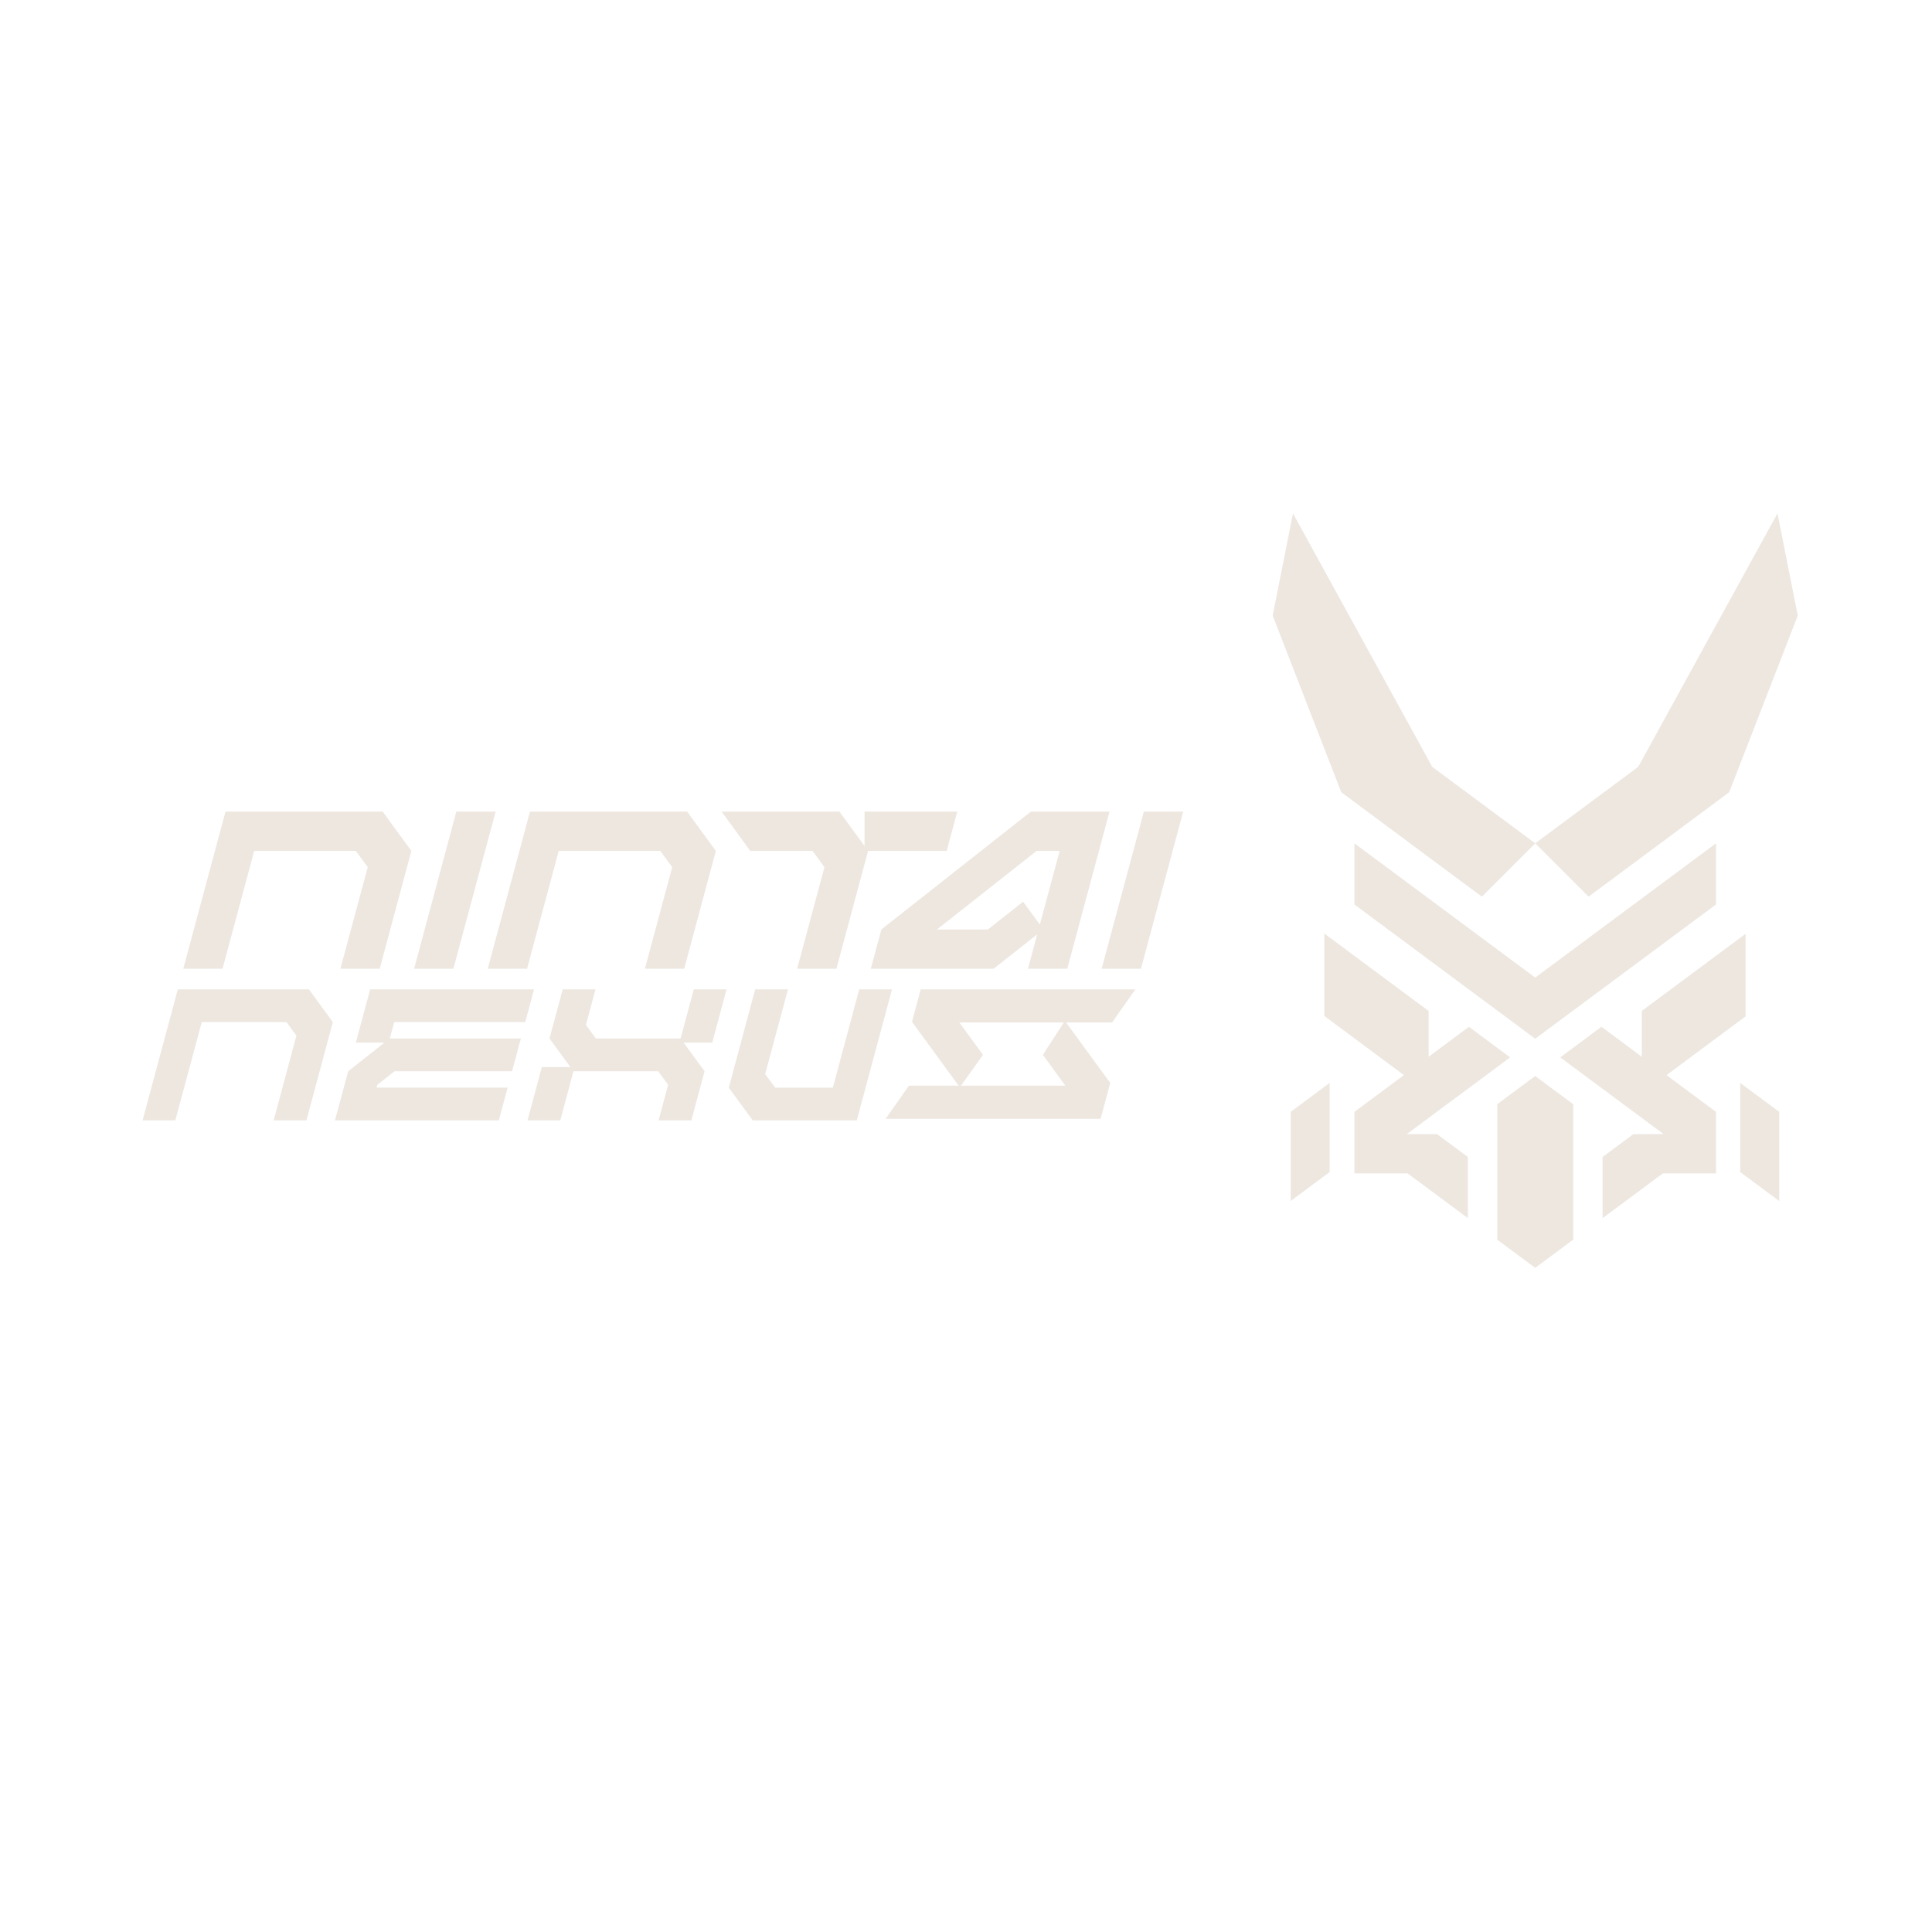
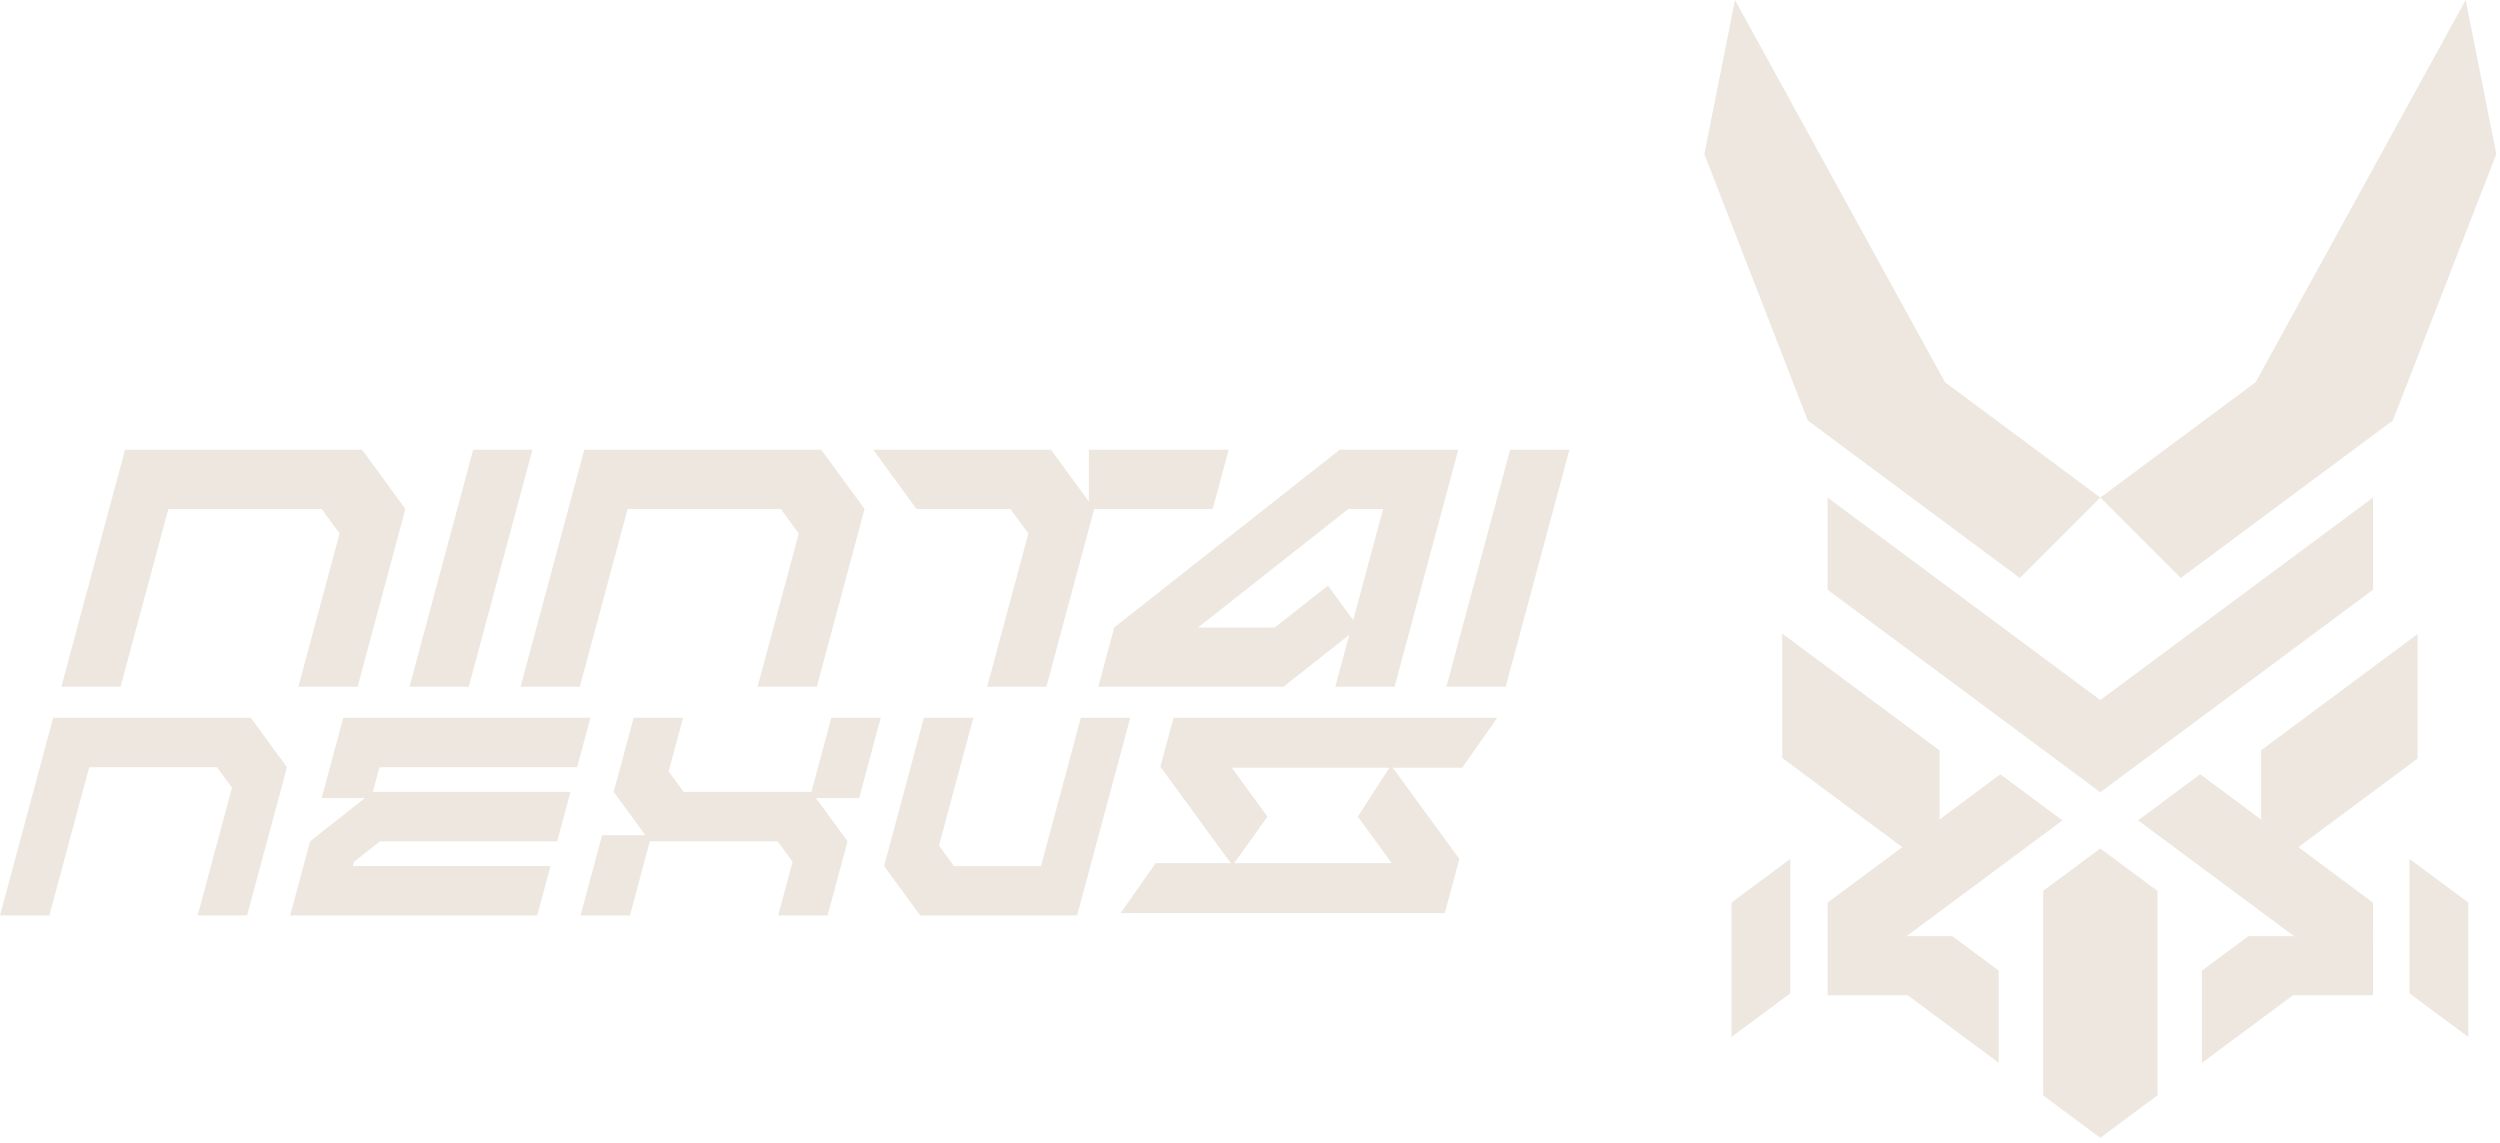
- <svg xmlns="http://www.w3.org/2000/svg" version="1.1" id="Layer_1" x="0px" y="0px" viewBox="0 0 500 500" style="enable-background:new 0 0 500 500;" xml:space="preserve">
-   <style type="text/css">
- 	.st0{fill:#EDE7E0;}
- 	.st1{fill:#7800FF;}
- 	.st2{fill:#FF1E00;}
- </style>
-   <g>
-     <g>
-       <polygon class="st0" points="407.14,285.77 407.14,320.82 399.76,326.3 397.31,328.12 394.84,326.29 387.5,320.84 387.5,285.75     394.84,280.3 397.31,278.47 399.76,280.29   " />
-       <polygon class="st0" points="465.26,159.32 454.17,187.88 447.51,205.03 413.52,230.28 411.12,232.05 397.32,218.25     423.98,198.45 423.98,198.44 460.01,132.87   " />
-       <polygon class="st0" points="370.65,198.45 397.31,218.25 383.51,232.05 381.11,230.28 347.12,205.03 340.46,187.88     329.37,159.32 334.62,132.87 370.65,198.44   " />
-       <polygon class="st0" points="344.11,280.26 344.11,303.33 334.02,310.82 334.02,287.75   " />
-       <polygon class="st0" points="450.37,280.26 450.37,303.33 460.46,310.82 460.46,287.75   " />
-       <g>
-         <polygon class="st0" points="444.11,218.25 444.11,234.07 407.96,260.91 397.31,268.82 386.66,260.91 350.52,234.08      350.52,218.25 397.31,253    " />
-         <polygon class="st0" points="451.75,241.68 451.75,263.05 444.11,268.72 431.3,278.24 437.28,282.69 444.11,287.76      444.11,293.45 444.03,293.51 444.11,293.51 444.11,303.66 430.37,303.66 428.33,305.17 414.75,315.26 414.75,299.43      417.67,297.26 420.14,295.43 422.72,293.51 430.54,293.51 427.12,290.96 426.63,290.6 420.64,286.15 406.25,275.47 403.8,273.65      403.8,273.64 414.45,265.73 414.75,265.95 416.9,267.55 416.91,267.55 424.91,273.5 424.91,261.61 444.11,247.35    " />
-         <polygon class="st0" points="390.81,273.65 388.36,275.48 388.35,275.48 373.99,286.15 373.98,286.15 368,290.6 367.99,290.6      367.51,290.96 364.07,293.51 371.91,293.51 374.48,295.42 376.94,297.24 379.88,299.43 379.88,315.25 366.28,305.15      364.27,303.66 350.52,303.66 350.52,293.51 350.61,293.51 350.52,293.44 350.52,287.75 357.34,282.69 363.33,278.24      350.52,268.72 342.73,262.93 342.73,241.59 350.52,247.38 369.73,261.64 369.73,273.49 377.7,267.56 379.88,265.95      380.16,265.74    " />
-       </g>
-     </g>
-     <g>
-       <g>
-         <g>
-           <path class="st0" d="M98.27,250.71H88.1l7.07-26.29l-3.08-4.21H65.79l-8.2,30.5H47.43l10.93-40.67h40.67l7.43,10.17      L98.27,250.71z" />
-           <path class="st0" d="M118.1,210.04h10.17l-10.93,40.67h-10.17L118.1,210.04z" />
-           <path class="st0" d="M177.07,250.71H166.9l7.07-26.29l-3.08-4.21h-26.29l-8.2,30.5h-10.17l10.93-40.67h40.67l7.43,10.17      L177.07,250.71z" />
-           <path class="st0" d="M247.74,210.04L245,220.21h-20.34l-8.2,30.5H206.3l7.07-26.29l-3.08-4.21h-16.12l-7.42-10.17h30.49      l6.51,8.9v-8.9H247.74z" />
-           <path class="st0" d="M287.14,210.04l-10.93,40.67h-10.17l2.39-8.9l-11.29,8.9h-31.77l2.73-10.17l38.7-30.5H287.14z       M274.24,220.21h-5.96l-25.8,20.34h13.18l9.12-7.19l4.33,5.92L274.24,220.21z" />
-           <path class="st0" d="M296.04,210.04h10.17l-10.93,40.67H285.1L296.04,210.04z" />
-         </g>
-         <g>
-           <path class="st0" d="M79.3,289.96h-8.48l5.89-21.93l-2.57-3.51H52.21l-6.84,25.44H36.9l9.12-33.92h33.92l6.2,8.48L79.3,289.96z" />
-           <path class="st0" d="M138.22,256.04l-2.28,8.48h-33.92l-1.14,4.24h33.92l-2.28,8.48h-30.41l-4.46,3.51l-0.2,0.73h33.92      l-2.28,8.48h-42.4l3.42-12.72l9.41-7.42h-7.42l3.7-13.78H138.22z" />
-           <path class="st0" d="M188.03,256.04l-3.7,13.78h-7.42l5.43,7.42l-3.42,12.72h-8.48l2.47-9.21l-2.57-3.51h-21.93L145,289.96      h-8.48l3.7-13.78h7.42l-5.43-7.42l3.42-12.72h8.48l-2.47,9.21l2.57,3.51h21.93l3.42-12.72H188.03z" />
-           <polygon class="st0" points="230.85,256.04 221.73,289.96 194.81,289.96 188.61,281.49 195.44,256.04 203.93,256.04       198.03,277.97 200.6,281.49 215.54,281.49 222.37,256.04     " />
-           <g>
-             <polygon class="st0" points="293.84,256.04 287.81,264.61 248.27,264.61 254.4,273 248.7,280.98 248.41,281.39 248.1,280.98        236.02,264.44 238.28,256.04      " />
-             <polygon class="st0" points="287.33,280.26 284.83,289.55 229.2,289.55 235.22,280.98 275.72,280.98 269.9,273 275.32,264.61        275.59,264.2 275.89,264.61      " />
-           </g>
-         </g>
-       </g>
-     </g>
-   </g>
+ <svg xmlns="http://www.w3.org/2000/svg" width="429" height="196" viewBox="0 0 429 196" fill="none">
+   <path d="M370.24 152.9V187.95L362.86 193.43L360.41 195.25L357.94 193.42L350.6 187.97V152.88L357.94 147.43L360.41 145.6L362.86 147.42L370.24 152.9Z" fill="#EDE7E0" />
+   <path d="M428.36 26.45L417.27 55.01L410.61 72.16L376.62 97.41L374.22 99.18L360.42 85.38L387.08 65.58V65.57L423.11 0L428.36 26.45Z" fill="#EDE7E0" />
+   <path d="M333.75 65.58L360.41 85.38L346.61 99.18L344.21 97.41L310.22 72.16L303.56 55.01L292.47 26.45L297.72 0L333.75 65.57V65.58Z" fill="#EDE7E0" />
+   <path d="M307.21 147.39V170.46L297.12 177.95V154.88L307.21 147.39Z" fill="#EDE7E0" />
+   <path d="M413.47 147.39V170.46L423.56 177.95V154.88L413.47 147.39Z" fill="#EDE7E0" />
+   <path d="M407.21 85.38V101.2L371.06 128.04L360.41 135.95L349.76 128.04L313.62 101.21V85.38L360.41 120.13L407.21 85.38Z" fill="#EDE7E0" />
+   <path d="M414.85 108.81V130.18L407.21 135.85L394.4 145.37L400.38 149.82L407.21 154.89V160.58L407.13 160.64H407.21V170.79H393.47L391.43 172.3L377.85 182.39V166.56L380.77 164.39L383.24 162.56L385.82 160.64H393.64L390.22 158.09L389.73 157.73L383.74 153.28L369.35 142.6L366.9 140.78V140.77L377.55 132.86L377.85 133.08L380 134.68H380.01L388.01 140.63V128.74L407.21 114.48L414.85 108.81Z" fill="#EDE7E0" />
+   <path d="M353.91 140.78L351.46 142.61H351.45L337.09 153.28H337.08L331.1 157.73H331.09L330.61 158.09L327.17 160.64H335.01L337.58 162.55L340.04 164.37L342.98 166.56V182.38L329.38 172.28L327.37 170.79H313.62V160.64H313.71L313.62 160.57V154.88L320.44 149.82L326.43 145.37L313.62 135.85L305.83 130.06V108.72L313.62 114.51L332.83 128.77V140.62L340.8 134.69L342.98 133.08L343.26 132.87L353.91 140.78Z" fill="#EDE7E0" />
+   <path d="M61.37 117.84H51.2L58.27 91.55L55.19 87.34H28.89L20.69 117.84H10.53L21.46 77.17H62.13L69.56 87.34L61.37 117.84Z" fill="#EDE7E0" />
+   <path d="M81.2 77.17H91.37L80.44 117.84H70.27L81.2 77.17Z" fill="#EDE7E0" />
+   <path d="M140.17 117.84H130L137.07 91.55L133.99 87.34H107.7L99.5 117.84H89.33L100.26 77.17H140.93L148.36 87.34L140.17 117.84Z" fill="#EDE7E0" />
+   <path d="M210.84 77.17L208.1 87.34H187.76L179.56 117.84H169.4L176.47 91.55L173.39 87.34H157.27L149.85 77.17H180.34L186.85 86.07V77.17H210.84Z" fill="#EDE7E0" />
+   <path d="M250.24 77.17L239.31 117.84H229.14L231.53 108.94L220.24 117.84H188.47L191.2 107.67L229.9 77.17H250.24ZM237.34 87.34H231.38L205.58 107.68H218.76L227.88 100.49L232.21 106.41L237.34 87.34Z" fill="#EDE7E0" />
+   <path d="M259.14 77.17H269.31L258.38 117.84H248.2L259.14 77.17Z" fill="#EDE7E0" />
+   <path d="M42.4 157.09H33.92L39.81 135.16L37.24 131.65H15.31L8.47 157.09H0L9.12 123.17H43.04L49.24 131.65L42.4 157.09Z" fill="#EDE7E0" />
+   <path d="M101.32 123.17L99.04 131.65H65.12L63.98 135.89H97.9L95.62 144.37H65.21L60.75 147.88L60.55 148.61H94.47L92.19 157.09H49.79L53.21 144.37L62.62 136.95H55.2L58.9 123.17H101.32Z" fill="#EDE7E0" />
+   <path d="M151.13 123.17L147.43 136.95H140.01L145.44 144.37L142.02 157.09H133.54L136.01 147.88L133.44 144.37H111.51L108.1 157.09H99.62L103.32 143.31H110.74L105.31 135.89L108.73 123.17H117.21L114.74 132.38L117.31 135.89H139.24L142.66 123.17H151.13Z" fill="#EDE7E0" />
+   <path d="M193.95 123.17L184.83 157.09H157.91L151.71 148.62L158.54 123.17H167.03L161.13 145.1L163.7 148.62H178.64L185.47 123.17H193.95Z" fill="#EDE7E0" />
+   <path d="M256.94 123.17L250.91 131.74H211.37L217.5 140.13L211.8 148.11L211.51 148.52L211.2 148.11L199.12 131.57L201.38 123.17H256.94Z" fill="#EDE7E0" />
+   <path d="M250.43 147.39L247.93 156.68H192.3L198.32 148.11H238.82L233 140.13L238.42 131.74L238.69 131.33L238.99 131.74L250.43 147.39Z" fill="#EDE7E0" />
</svg>
